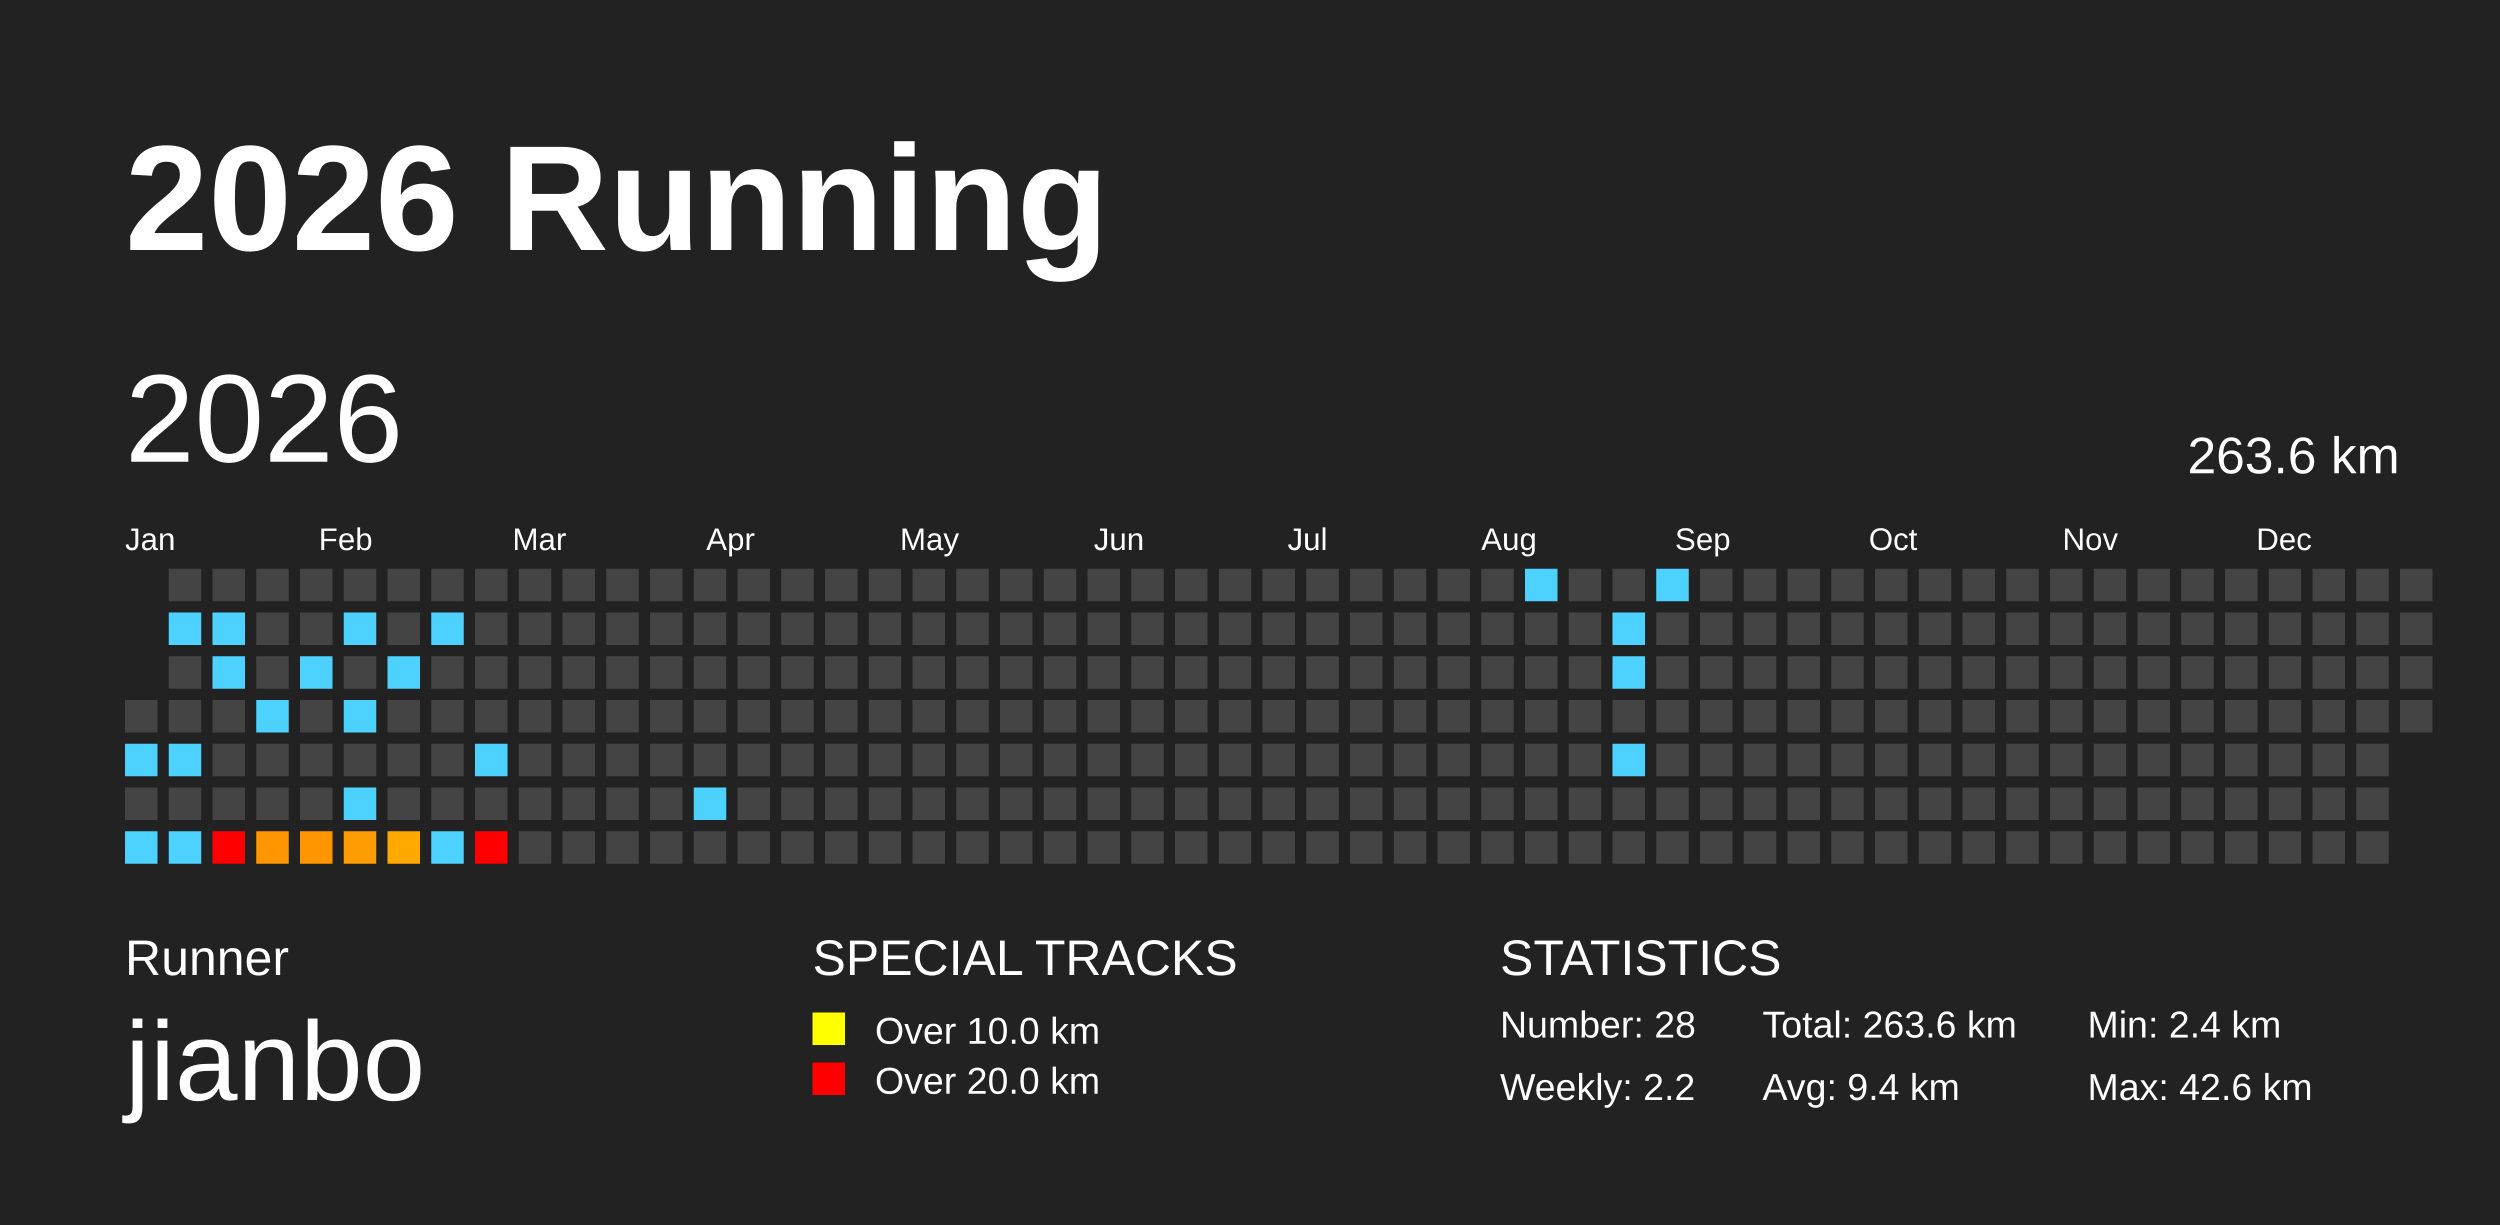
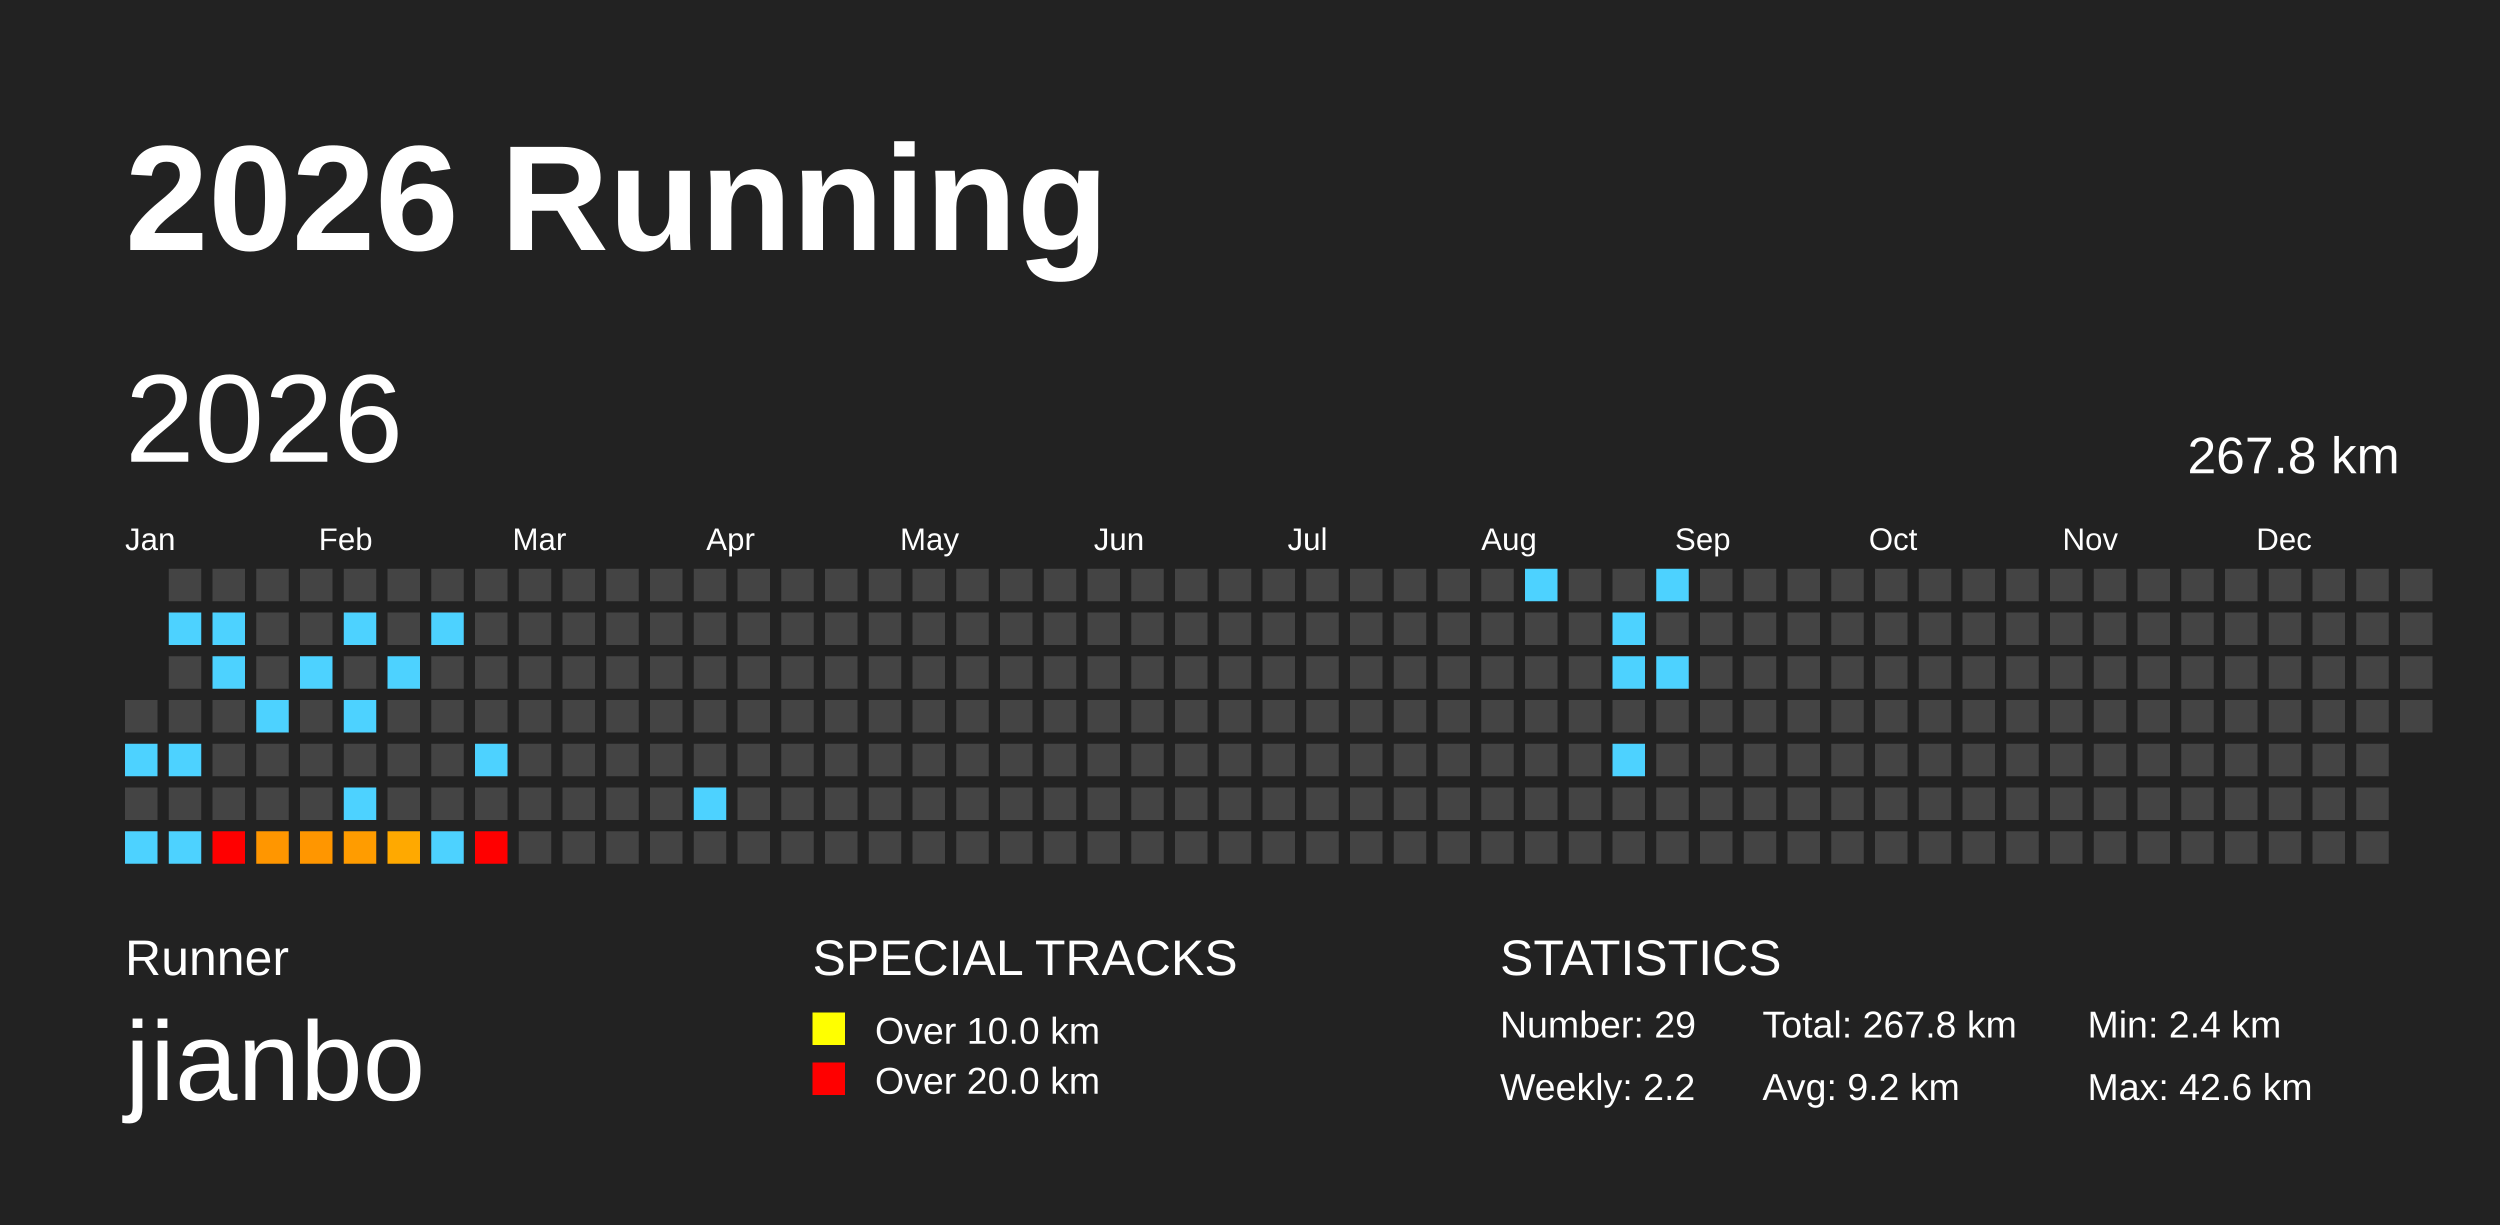
<svg xmlns="http://www.w3.org/2000/svg" baseProfile="full" height="98mm" version="1.1" viewBox="0,0,200,98" width="200mm">
  <defs>
    <pattern height="2" id="indoor-stripe" patternUnits="userSpaceOnUse" width="2">
      <line stroke="white" stroke-opacity="0.45" stroke-width="0.5" x1="0" x2="2" y1="2" y2="0" />
    </pattern>
  </defs>
  <rect fill="#222222" height="98" width="200" x="0" y="0" />
  <text fill="#FFFFFF" style="font-size:12px; font-family:Arial; font-weight:bold;" x="10" y="20">2026 Running</text>
  <text fill="#FFFFFF" style="font-size:4px; font-family:Arial" x="10" y="78">Runner</text>
  <text fill="#FFFFFF" style="font-size:9px; font-family:Arial" x="10" y="88">jianbo</text>
  <text fill="#FFFFFF" style="font-size:4px; font-family:Arial" x="65" y="78">SPECIAL TRACKS</text>
  <rect fill="yellow" height="2.6" width="2.6" x="65" y="81" />
  <text fill="#FFFFFF" style="font-size:3px; font-family:Arial" x="70" y="83.5">Over 10.0 km</text>
  <rect fill="red" height="2.6" width="2.6" x="65" y="85" />
  <text fill="#FFFFFF" style="font-size:3px; font-family:Arial" x="70" y="87.5">Over 20.0 km</text>
  <text fill="#FFFFFF" style="font-size:4px; font-family:Arial" x="120" y="78">STATISTICS</text>
-   <text fill="#FFFFFF" style="font-size:3px; font-family:Arial" x="120" y="83">Number: 28</text>
+   <text fill="#FFFFFF" style="font-size:3px; font-family:Arial" x="120" y="83">Number: 29</text>
  <text fill="#FFFFFF" style="font-size:3px; font-family:Arial" x="120" y="88">Weekly: 2.2</text>
-   <text fill="#FFFFFF" style="font-size:3px; font-family:Arial" x="141" y="83">Total: 263.6 km</text>
-   <text fill="#FFFFFF" style="font-size:3px; font-family:Arial" x="141" y="88">Avg: 9.4 km</text>
+   <text fill="#FFFFFF" style="font-size:3px; font-family:Arial" x="141" y="83">Total: 267.8 km</text>
+   <text fill="#FFFFFF" style="font-size:3px; font-family:Arial" x="141" y="88">Avg: 9.2 km</text>
  <text fill="#FFFFFF" style="font-size:3px; font-family:Arial" x="167" y="83">Min: 2.4 km</text>
  <text fill="#FFFFFF" style="font-size:3px; font-family:Arial" x="167" y="88">Max: 42.6 km</text>
  <text dominant-baseline="hanging" fill="#FFFFFF" style="font-size:10.0px; font-family:Arial;" x="10" y="30">2026</text>
-   <text dominant-baseline="hanging" fill="#FFFFFF" style="font-size:4.125px; font-family:Arial;" x="175" y="35">263.6 km</text>
+   <text dominant-baseline="hanging" fill="#FFFFFF" style="font-size:4.125px; font-family:Arial;" x="175" y="35">267.8 km</text>
  <text fill="#FFFFFF" style="font-size:2.5px; font-family:Arial" x="10.0" y="44">Jan</text>
  <text fill="#FFFFFF" style="font-size:2.5px; font-family:Arial" x="25.5" y="44">Feb</text>
  <text fill="#FFFFFF" style="font-size:2.5px; font-family:Arial" x="41.0" y="44">Mar</text>
  <text fill="#FFFFFF" style="font-size:2.5px; font-family:Arial" x="56.5" y="44">Apr</text>
  <text fill="#FFFFFF" style="font-size:2.5px; font-family:Arial" x="72.0" y="44">May</text>
  <text fill="#FFFFFF" style="font-size:2.5px; font-family:Arial" x="87.5" y="44">Jun</text>
  <text fill="#FFFFFF" style="font-size:2.5px; font-family:Arial" x="103.0" y="44">Jul</text>
  <text fill="#FFFFFF" style="font-size:2.5px; font-family:Arial" x="118.5" y="44">Aug</text>
  <text fill="#FFFFFF" style="font-size:2.5px; font-family:Arial" x="134.0" y="44">Sep</text>
  <text fill="#FFFFFF" style="font-size:2.5px; font-family:Arial" x="149.5" y="44">Oct</text>
  <text fill="#FFFFFF" style="font-size:2.5px; font-family:Arial" x="165.0" y="44">Nov</text>
  <text fill="#FFFFFF" style="font-size:2.5px; font-family:Arial" x="180.5" y="44">Dec</text>
  <rect fill="#444444" height="2.6" width="2.6" x="10.0" y="56.0" />
  <rect fill="#4dd2ff" height="2.6" width="2.6" x="10.0" y="59.5" />
  <rect fill="#444444" height="2.6" width="2.6" x="10.0" y="63.0" />
  <rect fill="#4dd2ff" height="2.6" width="2.6" x="10.0" y="66.5" />
  <rect fill="#444444" height="2.6" width="2.6" x="13.5" y="45.5" />
  <rect fill="#4dd2ff" height="2.6" width="2.6" x="13.5" y="49.0" />
  <rect fill="#444444" height="2.6" width="2.6" x="13.5" y="52.5" />
  <rect fill="#444444" height="2.6" width="2.6" x="13.5" y="56.0" />
  <rect fill="#4dd2ff" height="2.6" width="2.6" x="13.5" y="59.5" />
  <rect fill="#444444" height="2.6" width="2.6" x="13.5" y="63.0" />
  <rect fill="#4dd2ff" height="2.6" width="2.6" x="13.5" y="66.5" />
  <rect fill="#444444" height="2.6" width="2.6" x="17.0" y="45.5" />
  <rect fill="#4dd2ff" height="2.6" width="2.6" x="17.0" y="49.0" />
  <rect fill="#4dd2ff" height="2.6" width="2.6" x="17.0" y="52.5" />
  <rect fill="#444444" height="2.6" width="2.6" x="17.0" y="56.0" />
  <rect fill="#444444" height="2.6" width="2.6" x="17.0" y="59.5" />
  <rect fill="#444444" height="2.6" width="2.6" x="17.0" y="63.0" />
  <rect fill="red" height="2.6" width="2.6" x="17.0" y="66.5" />
  <rect fill="#444444" height="2.6" width="2.6" x="20.5" y="45.5" />
  <rect fill="#444444" height="2.6" width="2.6" x="20.5" y="49.0" />
  <rect fill="#444444" height="2.6" width="2.6" x="20.5" y="52.5" />
  <rect fill="#4dd2ff" height="2.6" width="2.6" x="20.5" y="56.0" />
  <rect fill="#444444" height="2.6" width="2.6" x="20.5" y="59.5" />
  <rect fill="#444444" height="2.6" width="2.6" x="20.5" y="63.0" />
  <rect fill="#ff9600" height="2.6" width="2.6" x="20.5" y="66.5" />
  <rect fill="#444444" height="2.6" width="2.6" x="24.0" y="45.5" />
  <rect fill="#444444" height="2.6" width="2.6" x="24.0" y="49.0" />
  <rect fill="#4dd2ff" height="2.6" width="2.6" x="24.0" y="52.5" />
  <rect fill="#444444" height="2.6" width="2.6" x="24.0" y="56.0" />
  <rect fill="#444444" height="2.6" width="2.6" x="24.0" y="59.5" />
  <rect fill="#444444" height="2.6" width="2.6" x="24.0" y="63.0" />
  <rect fill="#ff9600" height="2.6" width="2.6" x="24.0" y="66.5" />
  <rect fill="#444444" height="2.6" width="2.6" x="27.5" y="45.5" />
  <rect fill="#4dd2ff" height="2.6" width="2.6" x="27.5" y="49.0" />
  <rect fill="#444444" height="2.6" width="2.6" x="27.5" y="52.5" />
  <rect fill="#4dd2ff" height="2.6" width="2.6" x="27.5" y="56.0" />
  <rect fill="#444444" height="2.6" width="2.6" x="27.5" y="59.5" />
  <rect fill="#4dd2ff" height="2.6" width="2.6" x="27.5" y="63.0" />
  <rect fill="#ff9c00" height="2.6" width="2.6" x="27.5" y="66.5" />
  <rect fill="#444444" height="2.6" width="2.6" x="31.0" y="45.5" />
  <rect fill="#444444" height="2.6" width="2.6" x="31.0" y="49.0" />
  <rect fill="#4dd2ff" height="2.6" width="2.6" x="31.0" y="52.5" />
  <rect fill="#444444" height="2.6" width="2.6" x="31.0" y="56.0" />
  <rect fill="#444444" height="2.6" width="2.6" x="31.0" y="59.5" />
  <rect fill="#444444" height="2.6" width="2.6" x="31.0" y="63.0" />
  <rect fill="#ffa900" height="2.6" width="2.6" x="31.0" y="66.5" />
  <rect fill="#444444" height="2.6" width="2.6" x="34.5" y="45.5" />
  <rect fill="#4dd2ff" height="2.6" width="2.6" x="34.5" y="49.0" />
  <rect fill="#444444" height="2.6" width="2.6" x="34.5" y="52.5" />
  <rect fill="#444444" height="2.6" width="2.6" x="34.5" y="56.0" />
  <rect fill="#444444" height="2.6" width="2.6" x="34.5" y="59.5" />
  <rect fill="#444444" height="2.6" width="2.6" x="34.5" y="63.0" />
  <rect fill="#4dd2ff" height="2.6" width="2.6" x="34.5" y="66.5" />
  <rect fill="#444444" height="2.6" width="2.6" x="38.0" y="45.5" />
  <rect fill="#444444" height="2.6" width="2.6" x="38.0" y="49.0" />
  <rect fill="#444444" height="2.6" width="2.6" x="38.0" y="52.5" />
  <rect fill="#444444" height="2.6" width="2.6" x="38.0" y="56.0" />
  <rect fill="#4dd2ff" height="2.6" width="2.6" x="38.0" y="59.5" />
  <rect fill="#444444" height="2.6" width="2.6" x="38.0" y="63.0" />
  <rect fill="red" height="2.6" width="2.6" x="38.0" y="66.5" />
  <rect fill="#444444" height="2.6" width="2.6" x="41.5" y="45.5" />
  <rect fill="#444444" height="2.6" width="2.6" x="41.5" y="49.0" />
  <rect fill="#444444" height="2.6" width="2.6" x="41.5" y="52.5" />
  <rect fill="#444444" height="2.6" width="2.6" x="41.5" y="56.0" />
  <rect fill="#444444" height="2.6" width="2.6" x="41.5" y="59.5" />
  <rect fill="#444444" height="2.6" width="2.6" x="41.5" y="63.0" />
  <rect fill="#444444" height="2.6" width="2.6" x="41.5" y="66.5" />
  <rect fill="#444444" height="2.6" width="2.6" x="45.0" y="45.5" />
  <rect fill="#444444" height="2.6" width="2.6" x="45.0" y="49.0" />
  <rect fill="#444444" height="2.6" width="2.6" x="45.0" y="52.5" />
  <rect fill="#444444" height="2.6" width="2.6" x="45.0" y="56.0" />
  <rect fill="#444444" height="2.6" width="2.6" x="45.0" y="59.5" />
  <rect fill="#444444" height="2.6" width="2.6" x="45.0" y="63.0" />
  <rect fill="#444444" height="2.6" width="2.6" x="45.0" y="66.5" />
  <rect fill="#444444" height="2.6" width="2.6" x="48.5" y="45.5" />
  <rect fill="#444444" height="2.6" width="2.6" x="48.5" y="49.0" />
  <rect fill="#444444" height="2.6" width="2.6" x="48.5" y="52.5" />
  <rect fill="#444444" height="2.6" width="2.6" x="48.5" y="56.0" />
  <rect fill="#444444" height="2.6" width="2.6" x="48.5" y="59.5" />
  <rect fill="#444444" height="2.6" width="2.6" x="48.5" y="63.0" />
  <rect fill="#444444" height="2.6" width="2.6" x="48.5" y="66.5" />
  <rect fill="#444444" height="2.6" width="2.6" x="52.0" y="45.5" />
  <rect fill="#444444" height="2.6" width="2.6" x="52.0" y="49.0" />
  <rect fill="#444444" height="2.6" width="2.6" x="52.0" y="52.5" />
  <rect fill="#444444" height="2.6" width="2.6" x="52.0" y="56.0" />
  <rect fill="#444444" height="2.6" width="2.6" x="52.0" y="59.5" />
  <rect fill="#444444" height="2.6" width="2.6" x="52.0" y="63.0" />
  <rect fill="#444444" height="2.6" width="2.6" x="52.0" y="66.5" />
  <rect fill="#444444" height="2.6" width="2.6" x="55.5" y="45.5" />
  <rect fill="#444444" height="2.6" width="2.6" x="55.5" y="49.0" />
  <rect fill="#444444" height="2.6" width="2.6" x="55.5" y="52.5" />
  <rect fill="#444444" height="2.6" width="2.6" x="55.5" y="56.0" />
  <rect fill="#444444" height="2.6" width="2.6" x="55.5" y="59.5" />
  <rect fill="#4dd2ff" height="2.6" width="2.6" x="55.5" y="63.0" />
  <rect fill="#444444" height="2.6" width="2.6" x="55.5" y="66.5" />
  <rect fill="#444444" height="2.6" width="2.6" x="59.0" y="45.5" />
  <rect fill="#444444" height="2.6" width="2.6" x="59.0" y="49.0" />
  <rect fill="#444444" height="2.6" width="2.6" x="59.0" y="52.5" />
  <rect fill="#444444" height="2.6" width="2.6" x="59.0" y="56.0" />
  <rect fill="#444444" height="2.6" width="2.6" x="59.0" y="59.5" />
  <rect fill="#444444" height="2.6" width="2.6" x="59.0" y="63.0" />
  <rect fill="#444444" height="2.6" width="2.6" x="59.0" y="66.5" />
  <rect fill="#444444" height="2.6" width="2.6" x="62.5" y="45.5" />
  <rect fill="#444444" height="2.6" width="2.6" x="62.5" y="49.0" />
  <rect fill="#444444" height="2.6" width="2.6" x="62.5" y="52.5" />
  <rect fill="#444444" height="2.6" width="2.6" x="62.5" y="56.0" />
  <rect fill="#444444" height="2.6" width="2.6" x="62.5" y="59.5" />
  <rect fill="#444444" height="2.6" width="2.6" x="62.5" y="63.0" />
  <rect fill="#444444" height="2.6" width="2.6" x="62.5" y="66.5" />
  <rect fill="#444444" height="2.6" width="2.6" x="66.0" y="45.5" />
  <rect fill="#444444" height="2.6" width="2.6" x="66.0" y="49.0" />
  <rect fill="#444444" height="2.6" width="2.6" x="66.0" y="52.5" />
  <rect fill="#444444" height="2.6" width="2.6" x="66.0" y="56.0" />
  <rect fill="#444444" height="2.6" width="2.6" x="66.0" y="59.5" />
  <rect fill="#444444" height="2.6" width="2.6" x="66.0" y="63.0" />
  <rect fill="#444444" height="2.6" width="2.6" x="66.0" y="66.5" />
  <rect fill="#444444" height="2.6" width="2.6" x="69.5" y="45.5" />
  <rect fill="#444444" height="2.6" width="2.6" x="69.5" y="49.0" />
  <rect fill="#444444" height="2.6" width="2.6" x="69.5" y="52.5" />
  <rect fill="#444444" height="2.6" width="2.6" x="69.5" y="56.0" />
  <rect fill="#444444" height="2.6" width="2.6" x="69.5" y="59.5" />
  <rect fill="#444444" height="2.6" width="2.6" x="69.5" y="63.0" />
  <rect fill="#444444" height="2.6" width="2.6" x="69.5" y="66.5" />
  <rect fill="#444444" height="2.6" width="2.6" x="73.0" y="45.5" />
  <rect fill="#444444" height="2.6" width="2.6" x="73.0" y="49.0" />
  <rect fill="#444444" height="2.6" width="2.6" x="73.0" y="52.5" />
  <rect fill="#444444" height="2.6" width="2.6" x="73.0" y="56.0" />
  <rect fill="#444444" height="2.6" width="2.6" x="73.0" y="59.5" />
  <rect fill="#444444" height="2.6" width="2.6" x="73.0" y="63.0" />
  <rect fill="#444444" height="2.6" width="2.6" x="73.0" y="66.5" />
  <rect fill="#444444" height="2.6" width="2.6" x="76.5" y="45.5" />
  <rect fill="#444444" height="2.6" width="2.6" x="76.5" y="49.0" />
  <rect fill="#444444" height="2.6" width="2.6" x="76.5" y="52.5" />
  <rect fill="#444444" height="2.6" width="2.6" x="76.5" y="56.0" />
  <rect fill="#444444" height="2.6" width="2.6" x="76.5" y="59.5" />
  <rect fill="#444444" height="2.6" width="2.6" x="76.5" y="63.0" />
  <rect fill="#444444" height="2.6" width="2.6" x="76.5" y="66.5" />
  <rect fill="#444444" height="2.6" width="2.6" x="80.0" y="45.5" />
  <rect fill="#444444" height="2.6" width="2.6" x="80.0" y="49.0" />
  <rect fill="#444444" height="2.6" width="2.6" x="80.0" y="52.5" />
  <rect fill="#444444" height="2.6" width="2.6" x="80.0" y="56.0" />
  <rect fill="#444444" height="2.6" width="2.6" x="80.0" y="59.5" />
  <rect fill="#444444" height="2.6" width="2.6" x="80.0" y="63.0" />
  <rect fill="#444444" height="2.6" width="2.6" x="80.0" y="66.5" />
  <rect fill="#444444" height="2.6" width="2.6" x="83.5" y="45.5" />
  <rect fill="#444444" height="2.6" width="2.6" x="83.5" y="49.0" />
  <rect fill="#444444" height="2.6" width="2.6" x="83.5" y="52.5" />
  <rect fill="#444444" height="2.6" width="2.6" x="83.5" y="56.0" />
  <rect fill="#444444" height="2.6" width="2.6" x="83.5" y="59.5" />
  <rect fill="#444444" height="2.6" width="2.6" x="83.5" y="63.0" />
  <rect fill="#444444" height="2.6" width="2.6" x="83.5" y="66.5" />
  <rect fill="#444444" height="2.6" width="2.6" x="87.0" y="45.5" />
  <rect fill="#444444" height="2.6" width="2.6" x="87.0" y="49.0" />
  <rect fill="#444444" height="2.6" width="2.6" x="87.0" y="52.5" />
  <rect fill="#444444" height="2.6" width="2.6" x="87.0" y="56.0" />
  <rect fill="#444444" height="2.6" width="2.6" x="87.0" y="59.5" />
  <rect fill="#444444" height="2.6" width="2.6" x="87.0" y="63.0" />
  <rect fill="#444444" height="2.6" width="2.6" x="87.0" y="66.5" />
  <rect fill="#444444" height="2.6" width="2.6" x="90.5" y="45.5" />
  <rect fill="#444444" height="2.6" width="2.6" x="90.5" y="49.0" />
  <rect fill="#444444" height="2.6" width="2.6" x="90.5" y="52.5" />
  <rect fill="#444444" height="2.6" width="2.6" x="90.5" y="56.0" />
  <rect fill="#444444" height="2.6" width="2.6" x="90.5" y="59.5" />
  <rect fill="#444444" height="2.6" width="2.6" x="90.5" y="63.0" />
  <rect fill="#444444" height="2.6" width="2.6" x="90.5" y="66.5" />
  <rect fill="#444444" height="2.6" width="2.6" x="94.0" y="45.5" />
  <rect fill="#444444" height="2.6" width="2.6" x="94.0" y="49.0" />
  <rect fill="#444444" height="2.6" width="2.6" x="94.0" y="52.5" />
  <rect fill="#444444" height="2.6" width="2.6" x="94.0" y="56.0" />
  <rect fill="#444444" height="2.6" width="2.6" x="94.0" y="59.5" />
  <rect fill="#444444" height="2.6" width="2.6" x="94.0" y="63.0" />
  <rect fill="#444444" height="2.6" width="2.6" x="94.0" y="66.5" />
  <rect fill="#444444" height="2.6" width="2.6" x="97.5" y="45.5" />
  <rect fill="#444444" height="2.6" width="2.6" x="97.5" y="49.0" />
  <rect fill="#444444" height="2.6" width="2.6" x="97.5" y="52.5" />
  <rect fill="#444444" height="2.6" width="2.6" x="97.5" y="56.0" />
  <rect fill="#444444" height="2.6" width="2.6" x="97.5" y="59.5" />
  <rect fill="#444444" height="2.6" width="2.6" x="97.5" y="63.0" />
  <rect fill="#444444" height="2.6" width="2.6" x="97.5" y="66.5" />
  <rect fill="#444444" height="2.6" width="2.6" x="101.0" y="45.5" />
  <rect fill="#444444" height="2.6" width="2.6" x="101.0" y="49.0" />
  <rect fill="#444444" height="2.6" width="2.6" x="101.0" y="52.5" />
  <rect fill="#444444" height="2.6" width="2.6" x="101.0" y="56.0" />
  <rect fill="#444444" height="2.6" width="2.6" x="101.0" y="59.5" />
  <rect fill="#444444" height="2.6" width="2.6" x="101.0" y="63.0" />
  <rect fill="#444444" height="2.6" width="2.6" x="101.0" y="66.5" />
  <rect fill="#444444" height="2.6" width="2.6" x="104.5" y="45.5" />
  <rect fill="#444444" height="2.6" width="2.6" x="104.5" y="49.0" />
  <rect fill="#444444" height="2.6" width="2.6" x="104.5" y="52.5" />
  <rect fill="#444444" height="2.6" width="2.6" x="104.5" y="56.0" />
  <rect fill="#444444" height="2.6" width="2.6" x="104.5" y="59.5" />
  <rect fill="#444444" height="2.6" width="2.6" x="104.5" y="63.0" />
  <rect fill="#444444" height="2.6" width="2.6" x="104.5" y="66.5" />
  <rect fill="#444444" height="2.6" width="2.6" x="108.0" y="45.5" />
  <rect fill="#444444" height="2.6" width="2.6" x="108.0" y="49.0" />
  <rect fill="#444444" height="2.6" width="2.6" x="108.0" y="52.5" />
  <rect fill="#444444" height="2.6" width="2.6" x="108.0" y="56.0" />
  <rect fill="#444444" height="2.6" width="2.6" x="108.0" y="59.5" />
  <rect fill="#444444" height="2.6" width="2.6" x="108.0" y="63.0" />
  <rect fill="#444444" height="2.6" width="2.6" x="108.0" y="66.5" />
  <rect fill="#444444" height="2.6" width="2.6" x="111.5" y="45.5" />
  <rect fill="#444444" height="2.6" width="2.6" x="111.5" y="49.0" />
  <rect fill="#444444" height="2.6" width="2.6" x="111.5" y="52.5" />
  <rect fill="#444444" height="2.6" width="2.6" x="111.5" y="56.0" />
  <rect fill="#444444" height="2.6" width="2.6" x="111.5" y="59.5" />
  <rect fill="#444444" height="2.6" width="2.6" x="111.5" y="63.0" />
  <rect fill="#444444" height="2.6" width="2.6" x="111.5" y="66.5" />
  <rect fill="#444444" height="2.6" width="2.6" x="115.0" y="45.5" />
  <rect fill="#444444" height="2.6" width="2.6" x="115.0" y="49.0" />
  <rect fill="#444444" height="2.6" width="2.6" x="115.0" y="52.5" />
  <rect fill="#444444" height="2.6" width="2.6" x="115.0" y="56.0" />
  <rect fill="#444444" height="2.6" width="2.6" x="115.0" y="59.5" />
  <rect fill="#444444" height="2.6" width="2.6" x="115.0" y="63.0" />
  <rect fill="#444444" height="2.6" width="2.6" x="115.0" y="66.5" />
  <rect fill="#444444" height="2.6" width="2.6" x="118.5" y="45.5" />
  <rect fill="#444444" height="2.6" width="2.6" x="118.5" y="49.0" />
  <rect fill="#444444" height="2.6" width="2.6" x="118.5" y="52.5" />
  <rect fill="#444444" height="2.6" width="2.6" x="118.5" y="56.0" />
  <rect fill="#444444" height="2.6" width="2.6" x="118.5" y="59.5" />
  <rect fill="#444444" height="2.6" width="2.6" x="118.5" y="63.0" />
  <rect fill="#444444" height="2.6" width="2.6" x="118.5" y="66.5" />
  <rect fill="#4dd2ff" height="2.6" width="2.6" x="122.0" y="45.5" />
  <rect fill="#444444" height="2.6" width="2.6" x="122.0" y="49.0" />
  <rect fill="#444444" height="2.6" width="2.6" x="122.0" y="52.5" />
  <rect fill="#444444" height="2.6" width="2.6" x="122.0" y="56.0" />
  <rect fill="#444444" height="2.6" width="2.6" x="122.0" y="59.5" />
  <rect fill="#444444" height="2.6" width="2.6" x="122.0" y="63.0" />
  <rect fill="#444444" height="2.6" width="2.6" x="122.0" y="66.5" />
  <rect fill="#444444" height="2.6" width="2.6" x="125.5" y="45.5" />
  <rect fill="#444444" height="2.6" width="2.6" x="125.5" y="49.0" />
  <rect fill="#444444" height="2.6" width="2.6" x="125.5" y="52.5" />
  <rect fill="#444444" height="2.6" width="2.6" x="125.5" y="56.0" />
  <rect fill="#444444" height="2.6" width="2.6" x="125.5" y="59.5" />
  <rect fill="#444444" height="2.6" width="2.6" x="125.5" y="63.0" />
  <rect fill="#444444" height="2.6" width="2.6" x="125.5" y="66.5" />
  <rect fill="#444444" height="2.6" width="2.6" x="129.0" y="45.5" />
  <rect fill="#4dd2ff" height="2.6" width="2.6" x="129.0" y="49.0" />
  <rect fill="#4dd2ff" height="2.6" width="2.6" x="129.0" y="52.5" />
  <rect fill="#444444" height="2.6" width="2.6" x="129.0" y="56.0" />
  <rect fill="#4dd2ff" height="2.6" width="2.6" x="129.0" y="59.5" />
  <rect fill="#444444" height="2.6" width="2.6" x="129.0" y="63.0" />
  <rect fill="#444444" height="2.6" width="2.6" x="129.0" y="66.5" />
  <rect fill="#4dd2ff" height="2.6" width="2.6" x="132.5" y="45.5" />
  <rect fill="#444444" height="2.6" width="2.6" x="132.5" y="49.0" />
-   <rect fill="#444444" height="2.6" width="2.6" x="132.5" y="52.5" />
+   <rect fill="#4dd2ff" height="2.6" width="2.6" x="132.5" y="52.5" />
  <rect fill="#444444" height="2.6" width="2.6" x="132.5" y="56.0" />
  <rect fill="#444444" height="2.6" width="2.6" x="132.5" y="59.5" />
  <rect fill="#444444" height="2.6" width="2.6" x="132.5" y="63.0" />
  <rect fill="#444444" height="2.6" width="2.6" x="132.5" y="66.5" />
  <rect fill="#444444" height="2.6" width="2.6" x="136.0" y="45.5" />
  <rect fill="#444444" height="2.6" width="2.6" x="136.0" y="49.0" />
  <rect fill="#444444" height="2.6" width="2.6" x="136.0" y="52.5" />
  <rect fill="#444444" height="2.6" width="2.6" x="136.0" y="56.0" />
  <rect fill="#444444" height="2.6" width="2.6" x="136.0" y="59.5" />
  <rect fill="#444444" height="2.6" width="2.6" x="136.0" y="63.0" />
  <rect fill="#444444" height="2.6" width="2.6" x="136.0" y="66.5" />
  <rect fill="#444444" height="2.6" width="2.6" x="139.5" y="45.5" />
  <rect fill="#444444" height="2.6" width="2.6" x="139.5" y="49.0" />
  <rect fill="#444444" height="2.6" width="2.6" x="139.5" y="52.5" />
  <rect fill="#444444" height="2.6" width="2.6" x="139.5" y="56.0" />
  <rect fill="#444444" height="2.6" width="2.6" x="139.5" y="59.5" />
  <rect fill="#444444" height="2.6" width="2.6" x="139.5" y="63.0" />
  <rect fill="#444444" height="2.6" width="2.6" x="139.5" y="66.5" />
  <rect fill="#444444" height="2.6" width="2.6" x="143.0" y="45.5" />
  <rect fill="#444444" height="2.6" width="2.6" x="143.0" y="49.0" />
  <rect fill="#444444" height="2.6" width="2.6" x="143.0" y="52.5" />
  <rect fill="#444444" height="2.6" width="2.6" x="143.0" y="56.0" />
  <rect fill="#444444" height="2.6" width="2.6" x="143.0" y="59.5" />
  <rect fill="#444444" height="2.6" width="2.6" x="143.0" y="63.0" />
  <rect fill="#444444" height="2.6" width="2.6" x="143.0" y="66.5" />
  <rect fill="#444444" height="2.6" width="2.6" x="146.5" y="45.5" />
  <rect fill="#444444" height="2.6" width="2.6" x="146.5" y="49.0" />
  <rect fill="#444444" height="2.6" width="2.6" x="146.5" y="52.5" />
  <rect fill="#444444" height="2.6" width="2.6" x="146.5" y="56.0" />
  <rect fill="#444444" height="2.6" width="2.6" x="146.5" y="59.5" />
  <rect fill="#444444" height="2.6" width="2.6" x="146.5" y="63.0" />
  <rect fill="#444444" height="2.6" width="2.6" x="146.5" y="66.5" />
  <rect fill="#444444" height="2.6" width="2.6" x="150.0" y="45.5" />
  <rect fill="#444444" height="2.6" width="2.6" x="150.0" y="49.0" />
  <rect fill="#444444" height="2.6" width="2.6" x="150.0" y="52.5" />
  <rect fill="#444444" height="2.6" width="2.6" x="150.0" y="56.0" />
  <rect fill="#444444" height="2.6" width="2.6" x="150.0" y="59.5" />
  <rect fill="#444444" height="2.6" width="2.6" x="150.0" y="63.0" />
  <rect fill="#444444" height="2.6" width="2.6" x="150.0" y="66.5" />
  <rect fill="#444444" height="2.6" width="2.6" x="153.5" y="45.5" />
  <rect fill="#444444" height="2.6" width="2.6" x="153.5" y="49.0" />
  <rect fill="#444444" height="2.6" width="2.6" x="153.5" y="52.5" />
  <rect fill="#444444" height="2.6" width="2.6" x="153.5" y="56.0" />
  <rect fill="#444444" height="2.6" width="2.6" x="153.5" y="59.5" />
  <rect fill="#444444" height="2.6" width="2.6" x="153.5" y="63.0" />
  <rect fill="#444444" height="2.6" width="2.6" x="153.5" y="66.5" />
  <rect fill="#444444" height="2.6" width="2.6" x="157.0" y="45.5" />
  <rect fill="#444444" height="2.6" width="2.6" x="157.0" y="49.0" />
  <rect fill="#444444" height="2.6" width="2.6" x="157.0" y="52.5" />
  <rect fill="#444444" height="2.6" width="2.6" x="157.0" y="56.0" />
  <rect fill="#444444" height="2.6" width="2.6" x="157.0" y="59.5" />
  <rect fill="#444444" height="2.6" width="2.6" x="157.0" y="63.0" />
  <rect fill="#444444" height="2.6" width="2.6" x="157.0" y="66.5" />
  <rect fill="#444444" height="2.6" width="2.6" x="160.5" y="45.5" />
  <rect fill="#444444" height="2.6" width="2.6" x="160.5" y="49.0" />
  <rect fill="#444444" height="2.6" width="2.6" x="160.5" y="52.5" />
  <rect fill="#444444" height="2.6" width="2.6" x="160.5" y="56.0" />
  <rect fill="#444444" height="2.6" width="2.6" x="160.5" y="59.5" />
  <rect fill="#444444" height="2.6" width="2.6" x="160.5" y="63.0" />
  <rect fill="#444444" height="2.6" width="2.6" x="160.5" y="66.5" />
  <rect fill="#444444" height="2.6" width="2.6" x="164.0" y="45.5" />
  <rect fill="#444444" height="2.6" width="2.6" x="164.0" y="49.0" />
  <rect fill="#444444" height="2.6" width="2.6" x="164.0" y="52.5" />
  <rect fill="#444444" height="2.6" width="2.6" x="164.0" y="56.0" />
  <rect fill="#444444" height="2.6" width="2.6" x="164.0" y="59.5" />
  <rect fill="#444444" height="2.6" width="2.6" x="164.0" y="63.0" />
  <rect fill="#444444" height="2.6" width="2.6" x="164.0" y="66.5" />
  <rect fill="#444444" height="2.6" width="2.6" x="167.5" y="45.5" />
  <rect fill="#444444" height="2.6" width="2.6" x="167.5" y="49.0" />
  <rect fill="#444444" height="2.6" width="2.6" x="167.5" y="52.5" />
  <rect fill="#444444" height="2.6" width="2.6" x="167.5" y="56.0" />
  <rect fill="#444444" height="2.6" width="2.6" x="167.5" y="59.5" />
  <rect fill="#444444" height="2.6" width="2.6" x="167.5" y="63.0" />
  <rect fill="#444444" height="2.6" width="2.6" x="167.5" y="66.5" />
  <rect fill="#444444" height="2.6" width="2.6" x="171.0" y="45.5" />
  <rect fill="#444444" height="2.6" width="2.6" x="171.0" y="49.0" />
  <rect fill="#444444" height="2.6" width="2.6" x="171.0" y="52.5" />
  <rect fill="#444444" height="2.6" width="2.6" x="171.0" y="56.0" />
  <rect fill="#444444" height="2.6" width="2.6" x="171.0" y="59.5" />
  <rect fill="#444444" height="2.6" width="2.6" x="171.0" y="63.0" />
  <rect fill="#444444" height="2.6" width="2.6" x="171.0" y="66.5" />
  <rect fill="#444444" height="2.6" width="2.6" x="174.5" y="45.5" />
  <rect fill="#444444" height="2.6" width="2.6" x="174.5" y="49.0" />
  <rect fill="#444444" height="2.6" width="2.6" x="174.5" y="52.5" />
  <rect fill="#444444" height="2.6" width="2.6" x="174.5" y="56.0" />
  <rect fill="#444444" height="2.6" width="2.6" x="174.5" y="59.5" />
  <rect fill="#444444" height="2.6" width="2.6" x="174.5" y="63.0" />
  <rect fill="#444444" height="2.6" width="2.6" x="174.5" y="66.5" />
  <rect fill="#444444" height="2.6" width="2.6" x="178.0" y="45.5" />
  <rect fill="#444444" height="2.6" width="2.6" x="178.0" y="49.0" />
  <rect fill="#444444" height="2.6" width="2.6" x="178.0" y="52.5" />
  <rect fill="#444444" height="2.6" width="2.6" x="178.0" y="56.0" />
  <rect fill="#444444" height="2.6" width="2.6" x="178.0" y="59.5" />
  <rect fill="#444444" height="2.6" width="2.6" x="178.0" y="63.0" />
  <rect fill="#444444" height="2.6" width="2.6" x="178.0" y="66.5" />
  <rect fill="#444444" height="2.6" width="2.6" x="181.5" y="45.5" />
  <rect fill="#444444" height="2.6" width="2.6" x="181.5" y="49.0" />
  <rect fill="#444444" height="2.6" width="2.6" x="181.5" y="52.5" />
  <rect fill="#444444" height="2.6" width="2.6" x="181.5" y="56.0" />
  <rect fill="#444444" height="2.6" width="2.6" x="181.5" y="59.5" />
  <rect fill="#444444" height="2.6" width="2.6" x="181.5" y="63.0" />
  <rect fill="#444444" height="2.6" width="2.6" x="181.5" y="66.5" />
  <rect fill="#444444" height="2.6" width="2.6" x="185.0" y="45.5" />
  <rect fill="#444444" height="2.6" width="2.6" x="185.0" y="49.0" />
  <rect fill="#444444" height="2.6" width="2.6" x="185.0" y="52.5" />
  <rect fill="#444444" height="2.6" width="2.6" x="185.0" y="56.0" />
  <rect fill="#444444" height="2.6" width="2.6" x="185.0" y="59.5" />
  <rect fill="#444444" height="2.6" width="2.6" x="185.0" y="63.0" />
  <rect fill="#444444" height="2.6" width="2.6" x="185.0" y="66.5" />
  <rect fill="#444444" height="2.6" width="2.6" x="188.5" y="45.5" />
  <rect fill="#444444" height="2.6" width="2.6" x="188.5" y="49.0" />
  <rect fill="#444444" height="2.6" width="2.6" x="188.5" y="52.5" />
  <rect fill="#444444" height="2.6" width="2.6" x="188.5" y="56.0" />
  <rect fill="#444444" height="2.6" width="2.6" x="188.5" y="59.5" />
  <rect fill="#444444" height="2.6" width="2.6" x="188.5" y="63.0" />
  <rect fill="#444444" height="2.6" width="2.6" x="188.5" y="66.5" />
  <rect fill="#444444" height="2.6" width="2.6" x="192.0" y="45.5" />
  <rect fill="#444444" height="2.6" width="2.6" x="192.0" y="49.0" />
  <rect fill="#444444" height="2.6" width="2.6" x="192.0" y="52.5" />
  <rect fill="#444444" height="2.6" width="2.6" x="192.0" y="56.0" />
</svg>
